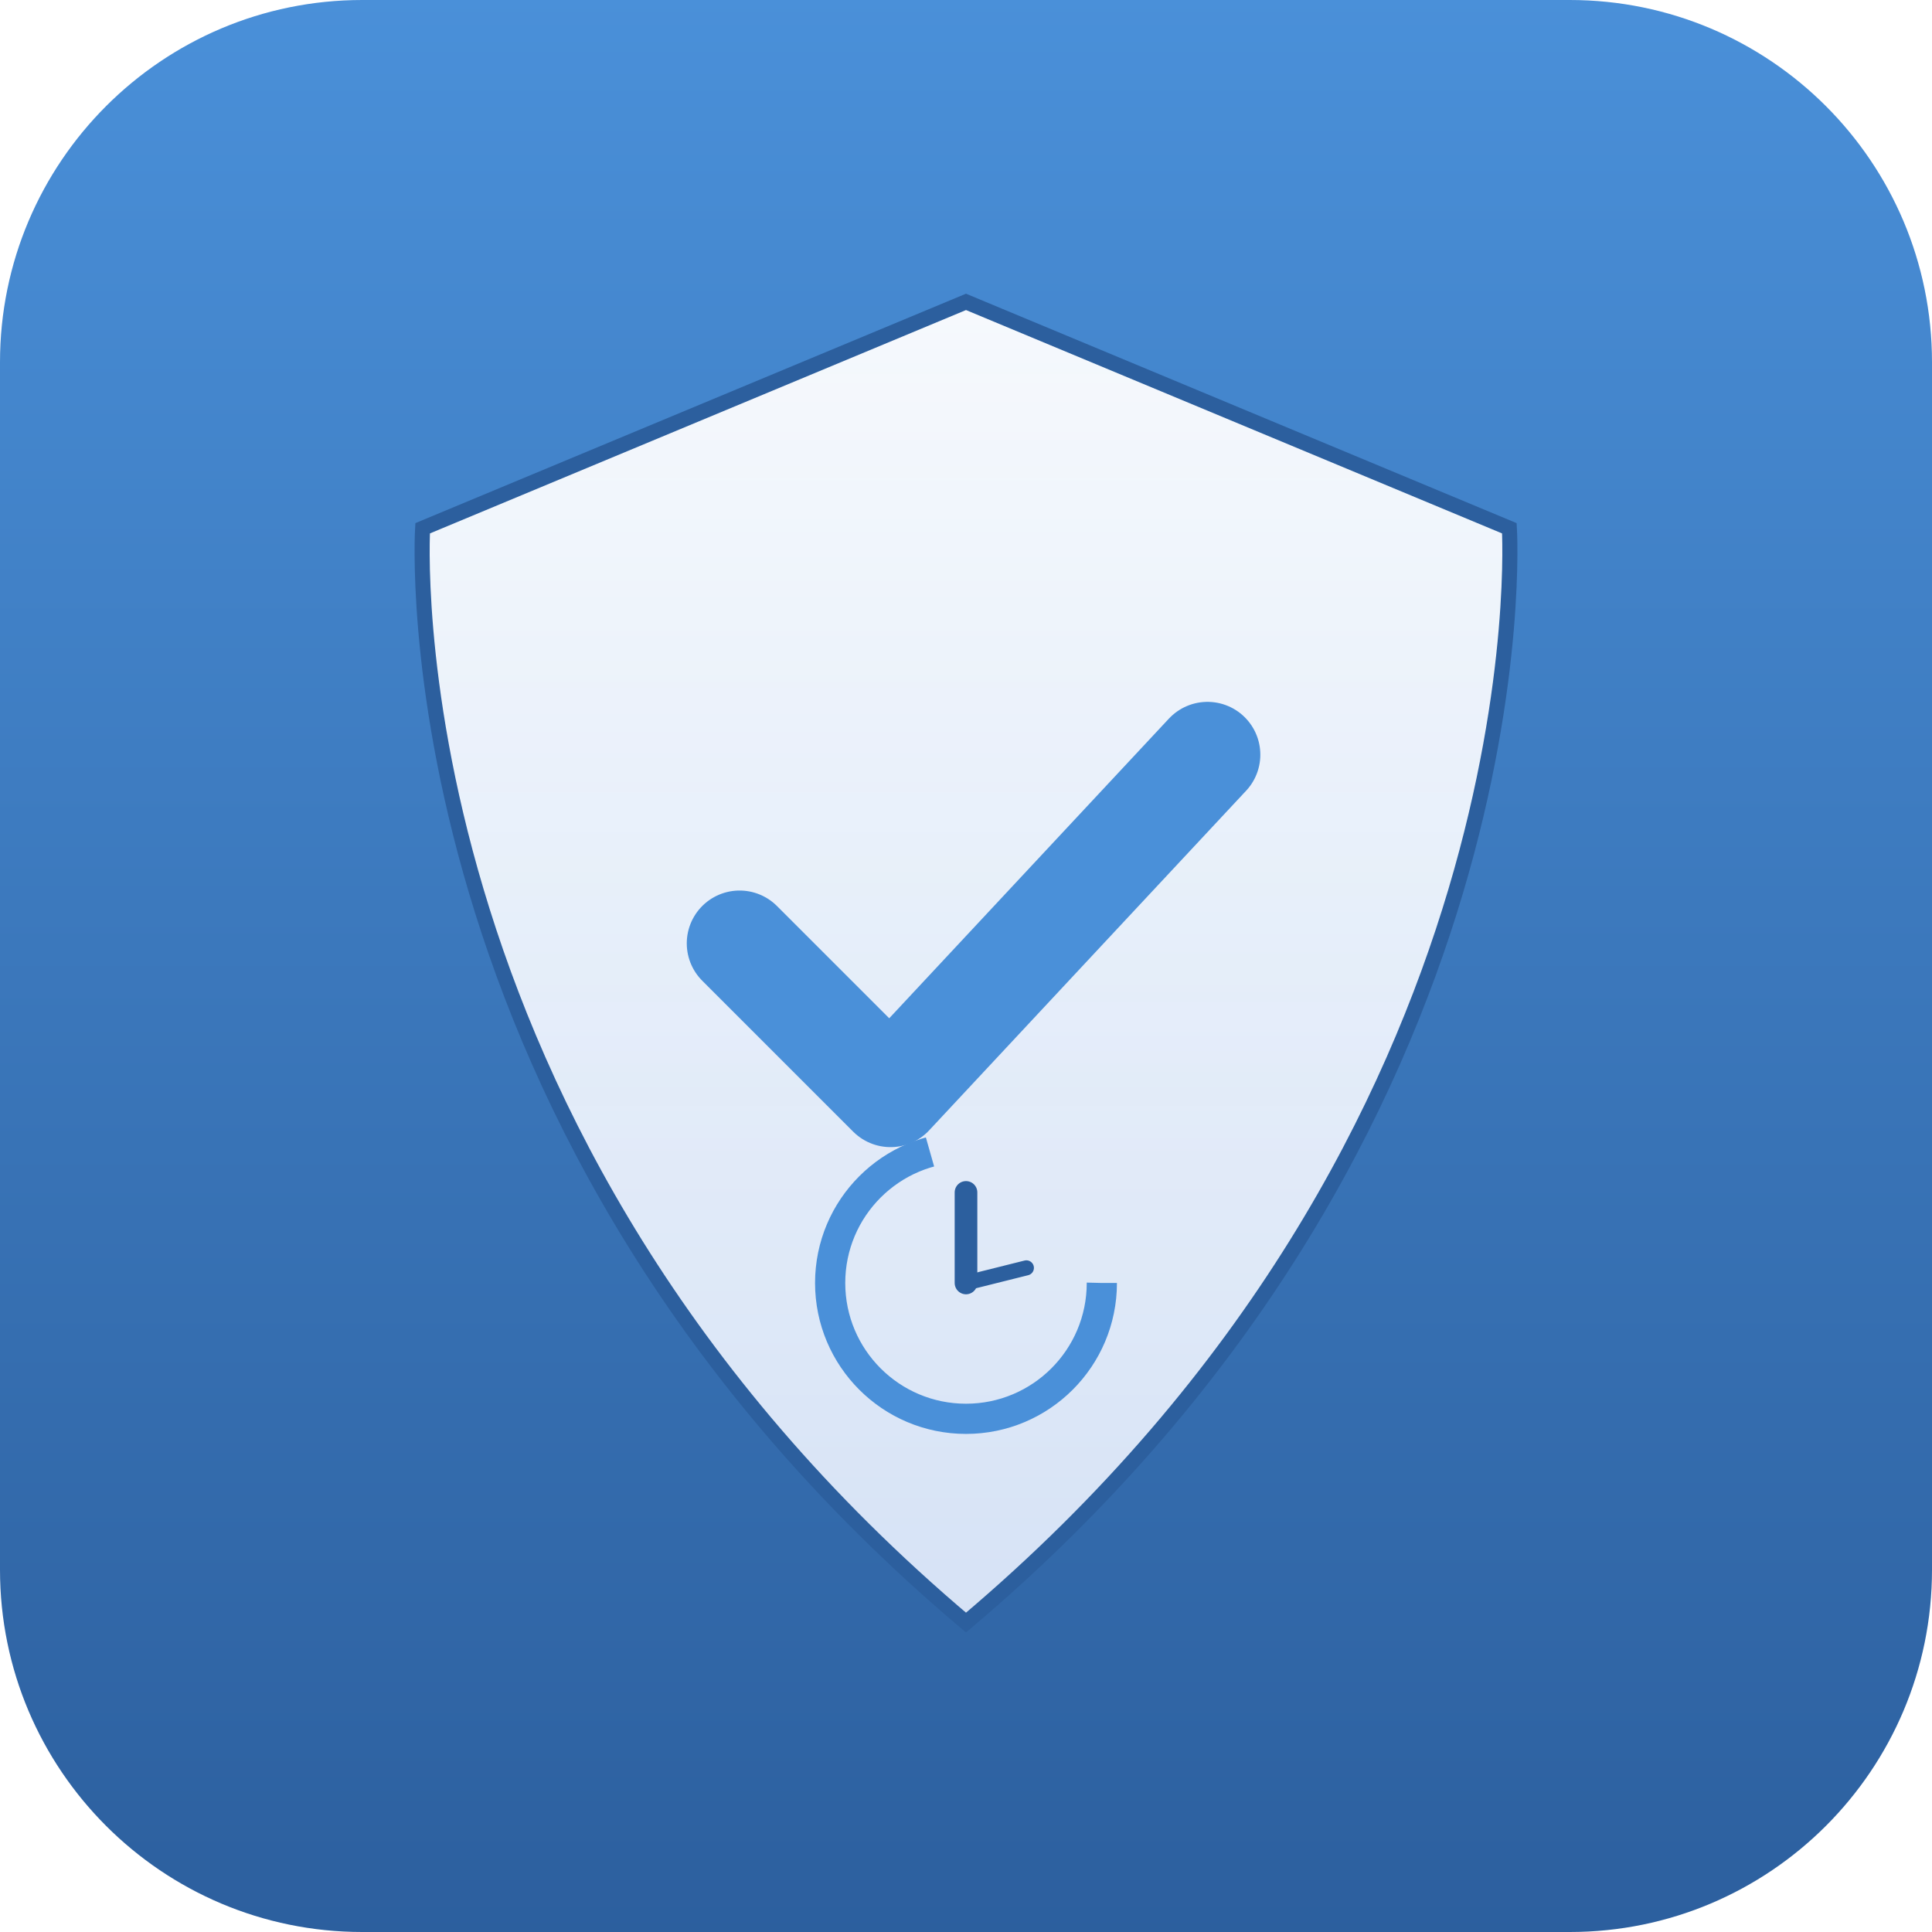
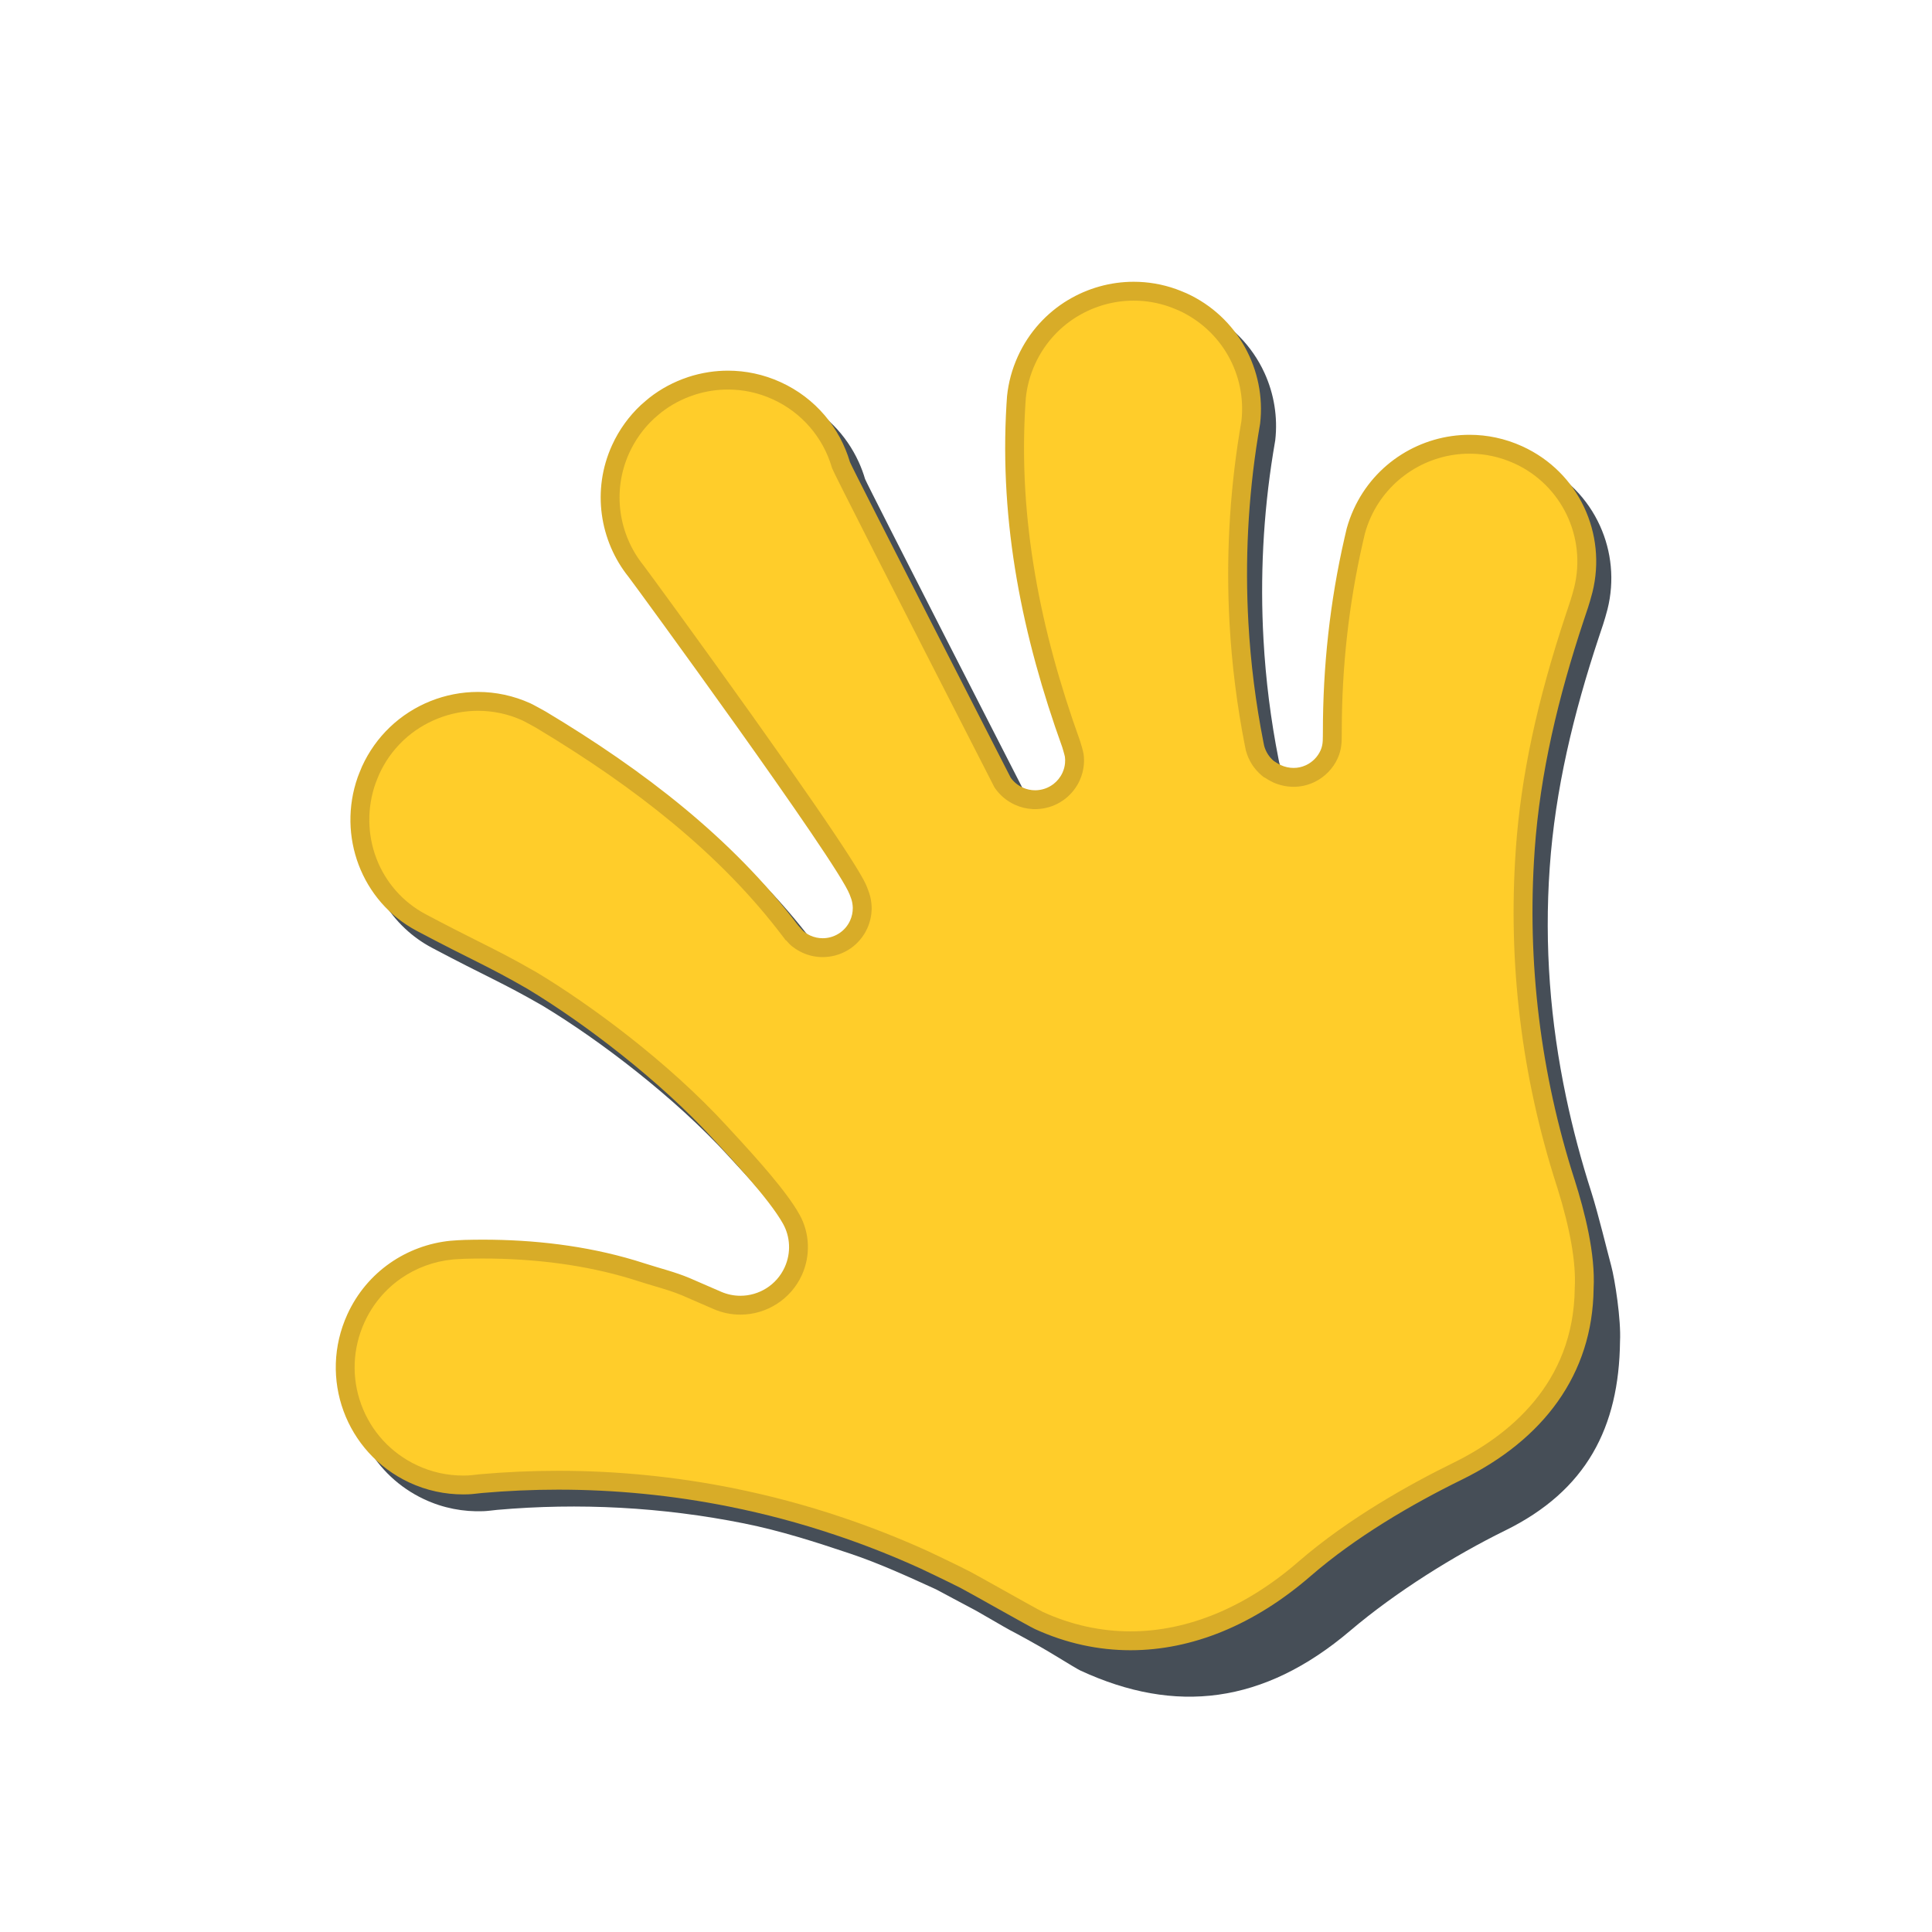
- <svg xmlns="http://www.w3.org/2000/svg" viewBox="0 0 512 512" width="512" height="512">
-   <defs>
-     <linearGradient id="bg" x1="0" y1="0" x2="0" y2="1">
-       <stop offset="0%" stop-color="#4A90D9" />
-       <stop offset="100%" stop-color="#2C5F9E" />
-     </linearGradient>
-     <linearGradient id="shield" x1="0" y1="0" x2="0" y2="1">
-       <stop offset="0%" stop-color="#FFFFFF" stop-opacity="0.95" />
-       <stop offset="100%" stop-color="#E8F0FE" stop-opacity="0.9" />
-     </linearGradient>
-   </defs>
-   <rect width="512" height="512" rx="96" ry="96" fill="url(#bg)" />
-   <path d="M256 80 L400 140 C400 140 410 300 256 430 C102 300 112 140 112 140 Z" fill="url(#shield)" stroke="#2C5F9E" stroke-width="4" />
-   <path d="M196 250 L236 290 L320 200" fill="none" stroke="#4A90D9" stroke-width="28" stroke-linecap="round" stroke-linejoin="round" />
-   <circle cx="256" cy="340" r="36" fill="none" stroke="#4A90D9" stroke-width="8" stroke-dasharray="160 67" />
-   <line x1="256" y1="340" x2="256" y2="316" stroke="#2C5F9E" stroke-width="6" stroke-linecap="round" />
-   <line x1="256" y1="340" x2="272" y2="336" stroke="#2C5F9E" stroke-width="4" stroke-linecap="round" />
+ <svg xmlns="http://www.w3.org/2000/svg" width="1024" height="1024" viewBox="0 0 1024 1024" fill="none">
+   <g>
+     <g>
+       <g transform="translate(177.966 149.342)">
+         <path d="M672.681 552.663C672.181 598.163 654.981 631.743 611.771 652.943C585.271 665.943 554.011 685.343 529.771 705.943C483.791 745.003 437.031 750.443 386.681 727.143C385.311 726.513 379.811 723.183 373.391 719.263C363.721 713.353 351.961 707.073 349.061 705.573C347.201 704.613 332.931 696.233 331.471 695.473C325.481 692.373 311.131 684.543 310.091 684.073C295.101 677.243 279.931 670.273 264.631 665.163C246.151 658.953 227.481 652.983 208.741 649.233C208.671 649.203 208.601 649.193 208.541 649.183C164.861 640.433 120.791 638.183 77.581 641.973C75.021 642.233 72.461 642.603 70.241 642.683C59.731 643.073 48.971 641.123 38.781 636.323C32.181 633.223 26.311 629.193 21.271 624.473C0.701 605.213 -6.209 574.393 6.131 547.313C16.451 524.673 37.691 510.593 60.781 508.283C63.231 508.033 65.911 507.973 68.221 507.843C97.951 507.023 129.101 509.843 158.671 518.703C159.431 518.923 163.151 520.103 164.281 520.453C172.061 522.963 179.791 524.813 187.461 528.023C187.461 528.023 201.871 534.263 204.471 535.413C217.271 540.813 232.131 535.083 237.931 522.353C241.151 515.263 240.921 507.443 237.901 500.923C237.641 500.363 237.361 499.813 237.061 499.273C229.671 486.033 209.071 464.153 199.951 454.243C199.951 454.243 199.941 454.213 199.941 454.213C171.801 423.573 132.461 393.363 101.551 374.733C79.871 362.243 72.381 359.663 42.941 344.043C37.651 341.233 32.901 337.813 28.731 333.883C9.671 316.043 2.681 288.063 11.621 262.593C11.621 262.593 13.061 258.773 13.911 256.903C17.561 248.883 22.601 241.913 28.601 236.173C28.601 236.173 28.601 236.153 28.601 236.153C47.951 217.623 77.391 211.693 103.251 223.473C104.841 224.203 111.171 227.743 111.331 227.833C163.151 258.893 210.051 294.933 244.921 340.973C244.941 340.983 246.771 343.143 247.551 343.933C248.321 344.713 250.021 345.833 251.491 346.503C253.901 347.603 256.461 348.053 258.931 347.913C258.981 347.913 259.101 347.903 259.101 347.903C264.771 347.543 270.071 344.143 272.591 338.613C273.571 336.443 274.031 334.183 274.031 331.943C274.021 331.883 274.011 331.793 274.031 331.723C273.981 330.163 273.731 328.643 273.251 327.173C273.201 326.983 272.521 325.153 272.401 324.863C269.411 316.763 243.161 278.773 216.271 240.923C216.011 240.563 215.751 240.203 215.491 239.833C195.691 211.993 175.661 184.373 164.411 168.973C159.011 161.583 155.641 157.003 155.271 156.543C139.921 137.443 135.581 110.463 146.441 86.623C150.201 78.353 155.451 71.203 161.701 65.353C162.771 64.343 166.261 61.433 166.291 61.433C172.381 56.673 179.251 53.013 186.531 50.593C186.541 50.583 186.571 50.573 186.591 50.563C190.231 49.353 193.971 48.463 197.801 47.873C210.291 45.983 223.441 47.583 235.791 53.213C251.191 60.223 262.661 72.293 269.161 86.553C269.161 86.553 269.171 86.563 269.171 86.563C270.501 89.483 271.631 92.493 272.531 95.573C273.581 98.553 357.721 262.823 357.721 262.823C359.261 265.033 361.441 266.873 364.081 268.083C364.331 268.193 364.581 268.303 364.831 268.403C367.001 269.263 369.271 269.613 371.461 269.493C371.481 269.503 372.051 269.463 372.331 269.423C375.021 269.153 377.581 268.193 379.781 266.653C379.801 266.643 380.231 266.333 380.441 266.183C382.411 264.643 384.071 262.633 385.181 260.193C385.941 258.513 386.391 256.753 386.531 255.013C386.641 253.983 386.591 252.623 386.461 251.773C386.321 250.923 385.111 246.853 385.101 246.833C364.011 188.203 351.661 128.323 355.491 64.983C355.491 64.853 355.781 60.853 355.791 60.653C356.511 53.533 358.401 46.393 361.531 39.513C367.401 26.623 376.821 16.473 388.101 9.673C388.101 9.673 388.121 9.683 388.121 9.683C404.901 -0.417 425.831 -3.057 445.321 3.863C445.341 3.853 445.341 3.853 445.351 3.873C445.351 3.873 445.381 3.863 445.381 3.863C447.221 4.523 449.061 5.253 450.871 6.083C466.261 13.093 477.761 25.173 484.271 39.443C489.291 50.463 491.351 62.783 489.941 75.093C489.551 77.333 489.171 79.573 488.821 81.813C483.521 114.783 481.891 147.893 483.711 180.593C484.891 202.023 487.581 223.293 491.721 244.233C491.761 244.543 492.081 245.993 492.081 245.993C492.931 249.083 494.691 251.913 497.211 254.023C497.211 254.023 497.221 254.023 497.221 254.023C497.341 254.123 499.681 255.633 500.871 256.173C502.301 256.823 503.781 257.263 505.261 257.493C508.281 257.953 511.321 257.543 514.031 256.303C514.211 256.243 514.371 256.153 514.521 256.073C517.691 254.513 520.371 251.883 521.941 248.423C523.521 244.913 523.081 241.773 523.201 238.583C523.191 204.373 526.841 169.833 534.691 135.643C535.061 134.013 535.431 132.383 535.831 130.753C536.771 127.343 537.991 123.943 539.511 120.603C554.951 86.703 594.961 71.763 628.861 87.203C644.231 94.203 655.621 106.193 662.051 120.373C668.211 133.923 669.831 149.473 666.061 164.593C664.341 171.203 663.101 174.483 661.491 179.353C647.901 220.303 638.321 260.373 635.441 301.283C635.431 301.383 635.431 301.483 635.421 301.583C632.501 343.083 635.751 383.513 644.081 423.113C647.661 440.153 652.181 457.043 657.551 473.793C661.201 485.303 666.019 505.284 668.001 512.563C669.983 519.842 673.291 541.323 672.681 552.663C672.681 552.663 672.681 552.663 672.681 552.663Z" fill="#464E57" transform="translate(7.996 8.942)" />
+         <path d="M416.248 715.316C399.693 715.316 383.38 711.708 367.762 704.592C365.985 703.782 353.941 697.036 345.147 692.11C337.506 687.83 330.907 684.134 328.788 683.033C322.782 679.928 308.387 673.075 307.176 672.524C292.129 665.668 276.668 659.576 261.224 654.42C242.846 648.245 223.925 643.186 204.995 639.387C204.799 639.333 204.601 639.29 204.399 639.257C174.368 633.252 143.611 630.207 112.981 630.207C99.418 630.207 85.682 630.808 72.154 631.993C71.25 632.082 70.402 632.178 69.567 632.273C67.927 632.46 66.378 632.635 65.06 632.685C64.251 632.715 63.438 632.731 62.626 632.731C53.269 632.731 44.285 630.735 35.922 626.801C20.904 619.736 9.505 607.316 3.826 591.829C-1.854 576.343 -1.191 559.495 5.692 544.389C14.841 524.312 34.229 510.469 56.289 508.262C57.87 508.098 59.598 508.021 61.269 507.945C62.015 507.912 62.744 507.879 63.443 507.84C66.638 507.752 69.856 507.708 73.009 507.708C101.707 507.708 128.365 511.335 152.242 518.489C152.85 518.669 155.301 519.441 156.83 519.923C156.83 519.923 157.788 520.224 157.788 520.224C160.278 521.027 162.809 521.776 165.256 522.501C170.549 524.068 175.549 525.548 180.532 527.636C180.623 527.675 194.903 533.853 197.449 534.982C201.342 536.627 205.359 537.442 209.473 537.442C221.503 537.442 232.498 530.369 237.486 519.424C241.521 510.568 241.128 500.257 236.436 491.842C229.313 479.07 210.806 459.034 200.863 448.27C200.863 448.27 199.194 446.461 199.194 446.461C199.194 446.461 198.631 445.836 198.631 445.836C167.687 412.13 126.947 382.213 99.137 365.455C86.378 358.098 78.446 354.12 68.404 349.083C61.014 345.377 52.639 341.177 40.29 334.623C27.208 327.68 17.102 316.208 11.834 302.322C6.611 288.555 6.434 273.279 11.332 259.302C11.733 258.237 12.842 255.354 13.469 253.978C16.78 246.709 21.354 240.25 27.064 234.779C27.064 234.779 27.738 234.133 27.738 234.133C39.203 223.485 54.68 217.395 70.35 217.395C79.29 217.395 87.983 219.29 96.186 223.027C97.393 223.578 102.987 226.68 103.855 227.173C163.048 262.657 205.048 298.204 235.947 338.993C235.947 338.993 236.683 339.963 236.683 339.963C236.683 339.963 236.838 340.038 236.838 340.038C237.663 340.99 238.46 341.895 238.989 342.433C240.394 343.864 242.733 345.282 244.427 346.054C247.167 347.302 250.073 347.936 253.065 347.936C253.453 347.936 253.839 347.924 254.225 347.903C254.225 347.903 254.431 347.895 254.431 347.895C262.152 347.4 268.939 342.723 272.144 335.689C273.371 332.996 274.006 330.141 274.035 327.197C274.035 327.197 274.051 327.113 274.051 327.113C274.051 327.113 274.033 326.527 274.033 326.527C273.967 324.493 273.632 322.526 273.036 320.68C272.979 320.496 272.867 320.17 272.115 318.16C265.46 300.165 155.199 149.676 154.177 148.406C139.349 129.963 136.214 105.17 145.995 83.701C149.405 76.217 154.158 69.59 160.122 64.004C160.958 63.217 163.847 60.799 164.371 60.373C164.371 60.373 164.372 60.373 164.372 60.373C170.018 55.968 176.325 52.593 183.115 50.342C183.115 50.342 184.481 49.889 184.481 49.889C187.42 48.987 190.471 48.291 193.572 47.814C196.633 47.352 199.764 47.117 202.865 47.117C211.811 47.117 220.513 49.015 228.73 52.759C245.226 60.275 257.623 74.572 262.743 91.984C262.743 91.984 262.78 92.11 262.78 92.11C262.78 92.11 262.823 92.233 262.823 92.233C263.871 95.212 322.932 210.623 348.276 260.104C348.276 260.104 348.433 260.411 348.433 260.411C348.433 260.411 348.631 260.693 348.631 260.693C350.727 263.686 353.628 266.084 357.019 267.629C359.769 268.882 362.675 269.518 365.655 269.518C365.977 269.518 366.297 269.511 366.617 269.496C367.048 269.483 367.64 269.421 367.867 269.396C371.366 269.037 374.739 267.784 377.625 265.769C377.77 265.671 377.919 265.563 378.086 265.443C378.086 265.443 378.436 265.192 378.436 265.192C378.436 265.192 378.527 265.121 378.527 265.121C381.235 263.007 383.324 260.363 384.736 257.264C385.731 255.081 386.332 252.789 386.521 250.454C386.657 249.045 386.612 247.303 386.407 245.997C386.219 244.803 384.989 240.618 384.779 240.041C384.779 240.041 384.816 240.14 384.816 240.14C361.66 175.78 352.068 116.949 355.493 60.284C355.493 60.284 355.507 60.013 355.507 60.013C355.537 59.535 355.62 58.363 355.686 57.417C355.726 56.847 355.76 56.351 355.778 56.084C356.473 49.357 358.26 42.796 361.091 36.582C366.209 25.35 374.393 16.008 384.8 9.506C384.8 9.506 385.706 8.968 385.706 8.968C395.453 3.101 406.601 0 417.944 0C424.953 0 431.865 1.182 438.494 3.514C438.494 3.514 438.613 3.559 438.613 3.559C439.6 3.926 442.456 5.017 443.81 5.633C468.49 16.879 483.019 42.487 479.997 69.388C479.615 71.608 479.233 73.83 478.891 76.049C473.606 108.924 471.866 142.519 473.726 175.869C474.909 197.31 477.627 218.925 481.804 240.112C481.844 240.35 481.941 240.859 482.206 242.065C482.206 242.065 482.233 242.19 482.233 242.19C482.233 242.19 482.268 242.314 482.268 242.314C483.405 246.469 485.734 250.113 489.003 252.851C489.003 252.851 489.493 253.261 489.493 253.261C489.493 253.261 489.773 253.394 489.773 253.394C490.788 254.064 492.635 255.193 493.801 255.724C496.643 257.019 499.63 257.675 502.682 257.675C505.59 257.675 508.39 257.079 511.004 255.903C511.206 255.819 511.403 255.727 511.593 255.633C511.593 255.633 511.746 255.56 511.746 255.56C516.046 253.437 519.51 249.863 521.5 245.497C523.189 241.735 523.186 238.353 523.183 235.635C523.183 235.01 523.181 234.387 523.204 233.762C523.204 233.762 523.207 233.578 523.207 233.578C523.196 198.932 527.019 164.675 534.568 131.758C534.932 130.172 535.296 128.586 535.676 127.008C536.562 123.813 537.704 120.674 539.069 117.677C549.188 95.466 571.51 81.114 595.935 81.114C604.882 81.114 613.583 83.011 621.795 86.753C648.994 99.146 663.469 129.269 656.215 158.379C654.904 163.438 653.881 166.458 652.697 169.955C652.392 170.857 652.078 171.783 651.749 172.774C636.489 218.778 628.135 257.913 625.457 295.933C625.457 295.933 625.439 296.289 625.439 296.289C621.25 355.849 628.431 415.065 646.782 472.293C646.782 472.293 647.445 474.361 647.445 474.361C654.324 496.556 657.436 514.728 656.698 528.397C656.698 528.397 656.691 528.612 656.691 528.612C656.229 570.654 633.02 604.142 589.574 625.455C567.035 636.511 534.673 654.458 508.499 677.167C479.733 702.124 447.833 715.316 416.248 715.316C416.248 715.316 416.248 715.316 416.248 715.316Z" fill="#FFCD2A" transform="translate(4.988 5)" />
+         <path d="M422.932 3.05176e-05C410.619 3.05176e-05 398.56 3.397 388.115 9.684C388.115 9.684 388.099 9.677 388.099 9.677C376.817 16.469 367.398 26.627 361.53 39.509C358.394 46.39 356.51 53.535 355.784 60.654C355.774 60.854 355.486 64.857 355.491 64.982C351.661 128.325 364.003 188.199 385.099 246.833C385.109 246.857 386.321 250.918 386.455 251.772C386.59 252.627 386.633 253.979 386.529 255.016C386.391 256.754 385.939 258.513 385.174 260.191C384.062 262.631 382.409 264.642 380.439 266.18C380.228 266.329 379.797 266.645 379.773 266.654C377.578 268.192 375.013 269.151 372.33 269.423C372.07 269.456 371.561 269.498 371.471 269.498C371.463 269.498 371.459 269.497 371.457 269.497C371.187 269.511 370.915 269.518 370.643 269.518C368.447 269.518 366.206 269.048 364.08 268.079C361.436 266.875 359.261 265.033 357.714 262.825C357.714 262.825 273.577 98.555 272.528 95.574C267.198 77.446 254.333 61.658 235.791 53.209C226.714 49.073 217.209 47.116 207.853 47.116C204.474 47.116 201.112 47.372 197.8 47.872C193.971 48.46 190.227 49.354 186.587 50.561C186.563 50.57 186.538 50.579 186.53 50.596C179.249 53.01 172.381 56.675 166.285 61.43C166.286 61.429 166.286 61.428 166.286 61.428C166.273 61.428 162.774 64.336 161.692 65.355C155.444 71.207 150.202 78.356 146.433 86.627C135.576 110.458 139.913 137.44 155.268 156.539C157.447 159.248 266.12 307.876 272.401 324.861C272.512 325.157 273.195 326.983 273.252 327.172C273.73 328.639 273.977 330.164 274.025 331.721C274.011 331.796 274.014 331.879 274.024 331.945C274.03 334.179 273.571 336.446 272.582 338.616C270.065 344.141 264.77 347.542 259.098 347.905C259.098 347.905 258.973 347.909 258.932 347.911C258.64 347.927 258.347 347.936 258.054 347.936C255.853 347.936 253.611 347.472 251.488 346.504C250.014 345.833 248.318 344.717 247.544 343.93C246.771 343.142 244.937 340.981 244.921 340.974C210.043 294.933 163.146 258.896 111.331 227.836C111.169 227.742 104.841 224.204 103.248 223.478C94.186 219.349 84.687 217.395 75.337 217.395C57.999 217.395 41.172 224.115 28.6 236.152C28.6 236.152 28.593 236.168 28.593 236.168C22.599 241.911 17.559 248.887 13.907 256.904C13.057 258.768 11.62 262.596 11.62 262.596C0.715 293.629 13.493 328.414 42.934 344.04C72.377 359.665 79.865 362.238 101.545 374.736C132.456 393.365 171.8 423.569 199.936 454.217C199.936 454.217 199.945 454.242 199.945 454.242C209.063 464.148 229.671 486.033 237.056 499.277C240.86 506.097 241.43 514.656 237.924 522.351C233.6 531.839 224.248 537.442 214.461 537.442C211.119 537.442 207.724 536.788 204.464 535.412C201.868 534.26 187.452 528.024 187.452 528.024C179.786 524.812 172.058 522.962 164.274 520.454C163.145 520.1 159.422 518.924 158.665 518.699C132.324 510.807 104.725 507.708 77.995 507.708C74.724 507.708 71.462 507.754 68.222 507.844C65.907 507.975 63.229 508.032 60.78 508.287C37.685 510.597 16.448 524.673 6.131 547.316C-9.235 581.038 5.25 620.551 38.782 636.326C48.125 640.722 57.942 642.73 67.614 642.73C68.489 642.73 69.364 642.713 70.236 642.681C72.456 642.598 75.013 642.228 77.578 641.974C90.974 640.8 104.447 640.206 117.97 640.206C148.068 640.207 178.395 643.149 208.536 649.186C208.595 649.192 208.67 649.206 208.738 649.237C227.476 652.986 246.151 657.954 264.628 664.163C279.923 669.27 295.092 675.239 310.092 682.074C311.125 682.545 325.475 689.37 331.471 692.47C336.287 694.972 367.254 712.582 370.677 714.142C387.124 721.636 404.133 725.316 421.236 725.316C453.887 725.316 486.859 711.889 516.764 685.943C540.509 665.342 570.264 647.944 596.764 634.944C639.972 613.747 666.178 579.167 666.678 533.667C667.678 515.167 661.977 492.902 656.549 475.774C656.549 475.774 656.532 475.766 656.532 475.766C638.676 420.083 631.238 360.94 635.419 301.585C635.424 301.485 635.429 301.384 635.433 301.284C638.314 260.372 647.899 220.299 661.483 179.349C663.096 174.486 664.34 171.204 666.055 164.588C673.764 133.653 658.907 100.895 628.857 87.203C619.786 83.07 610.281 81.113 600.923 81.113C575.309 81.114 550.819 95.776 539.507 120.604C537.985 123.943 536.765 127.338 535.823 130.756C535.432 132.379 535.057 134.009 534.682 135.64C526.841 169.831 523.184 204.373 523.195 238.58C523.079 241.77 523.517 244.908 521.938 248.424C520.363 251.881 517.69 254.512 514.521 256.076C514.365 256.148 514.203 256.238 514.029 256.303C512.043 257.211 509.877 257.675 507.67 257.675C505.394 257.675 503.074 257.182 500.863 256.174C499.677 255.634 497.34 254.122 497.219 254.026C497.219 254.026 497.202 254.018 497.202 254.018C494.684 251.909 492.923 249.081 492.078 245.993C492.078 245.993 491.759 244.538 491.714 244.231C487.582 223.293 484.889 202.027 483.705 180.591C481.882 147.892 483.519 114.784 488.821 81.811C489.166 79.573 489.552 77.333 489.937 75.094C493.175 46.83 478.141 18.509 450.87 6.083C449.057 5.256 445.349 3.874 445.349 3.874C445.343 3.858 445.341 3.853 445.334 3.853C445.33 3.853 445.324 3.854 445.314 3.858C437.958 1.248 430.399 0 422.932 0C422.932 0 422.932 3.05176e-05 422.932 3.05176e-05ZM422.932 10C429.351 10 435.683 11.079 441.758 13.207C441.758 13.207 441.854 13.243 441.854 13.243C443.163 13.731 445.642 14.689 446.724 15.183C469.387 25.509 482.746 48.993 480.033 73.686C479.664 75.824 479.286 78.03 478.941 80.264C473.599 113.512 471.842 147.455 473.721 181.142C474.915 202.792 477.658 224.614 481.871 246.004C481.93 246.336 482.044 246.926 482.31 248.137C482.31 248.137 482.365 248.387 482.365 248.387C482.365 248.387 482.433 248.634 482.433 248.634C483.841 253.776 486.727 258.289 490.781 261.684C490.781 261.684 491.795 262.527 491.795 262.527C491.795 262.527 492.338 262.782 492.338 262.782C493.619 263.612 495.432 264.688 496.716 265.274C500.213 266.867 503.898 267.675 507.67 267.675C511.26 267.675 514.721 266.943 517.96 265.5C518.316 265.351 518.598 265.214 518.781 265.124C518.781 265.124 518.836 265.098 518.836 265.098C518.836 265.098 518.948 265.043 518.948 265.043C524.279 262.411 528.573 257.981 531.038 252.57C531.038 252.57 531.049 252.545 531.049 252.545C531.049 252.545 531.06 252.521 531.06 252.521C533.179 247.804 533.175 243.658 533.172 240.631C533.171 240.021 533.17 239.445 533.189 238.944C533.189 238.944 533.196 238.761 533.196 238.761C533.196 238.761 533.195 238.577 533.195 238.577C533.184 204.309 536.964 170.428 544.429 137.877C544.782 136.336 545.137 134.795 545.505 133.262C546.318 130.347 547.361 127.484 548.607 124.75C557.916 104.317 578.452 91.114 600.925 91.113C609.151 91.113 617.154 92.859 624.71 96.303C649.703 107.691 663.011 135.369 656.362 162.129C655.09 167.029 654.097 169.962 652.948 173.356C652.64 174.266 652.323 175.2 651.992 176.201C636.596 222.614 628.165 262.137 625.458 300.582C625.458 300.582 625.451 300.692 625.451 300.692L625.445 300.803C625.445 300.803 625.436 300.999 625.436 300.999C621.212 361.175 628.47 421.004 647.009 478.819C647.009 478.819 647.494 480.316 647.494 480.316C654.311 502.181 657.406 519.942 656.693 533.127C656.693 533.127 656.681 533.342 656.681 533.342C656.681 533.342 656.679 533.557 656.679 533.557C656.123 584.127 621.395 611.722 592.36 625.966C569.555 637.153 536.79 655.33 510.211 678.39C482.367 702.547 451.599 715.316 421.236 715.316C405.401 715.316 389.786 711.859 374.844 705.051C372.969 704.169 360.692 697.292 352.568 692.742C344.895 688.444 338.269 684.733 336.064 683.587C329.877 680.388 315.507 673.552 314.238 672.974C299.033 666.046 283.407 659.89 267.813 654.683C249.274 648.454 230.199 643.351 211.114 639.514C210.844 639.446 210.572 639.388 210.297 639.34C179.968 633.28 148.904 630.207 117.97 630.206C104.263 630.206 90.38 630.814 76.705 632.012C76.705 632.012 76.65 632.017 76.65 632.017C76.65 632.017 76.595 632.022 76.595 632.022C75.724 632.109 74.853 632.207 73.995 632.305C72.451 632.48 70.992 632.646 69.862 632.688C69.115 632.716 68.359 632.73 67.614 632.73C58.998 632.73 50.73 630.896 43.038 627.277C29.219 620.775 18.732 609.351 13.508 595.107C8.284 580.864 8.896 565.364 15.231 551.462C19.467 542.166 26.095 534.18 34.397 528.37C42.462 522.726 51.93 519.222 61.815 518.233C63.231 518.086 64.885 518.012 66.485 517.94C67.224 517.907 67.947 517.874 68.641 517.836C71.765 517.75 74.911 517.708 77.995 517.708C106.209 517.708 132.385 521.264 155.821 528.286C156.332 528.438 158.953 529.263 160.213 529.66C160.213 529.66 161.245 529.984 161.245 529.984C163.814 530.812 166.361 531.565 168.824 532.294C173.962 533.816 178.818 535.253 183.532 537.224C184.468 537.629 197.96 543.466 200.41 544.553C200.41 544.553 200.492 544.589 200.492 544.589C200.492 544.589 200.576 544.625 200.576 544.625C205.004 546.494 209.676 547.442 214.461 547.442C228.445 547.442 241.226 539.22 247.024 526.497C251.715 516.201 251.254 504.204 245.79 494.407C238.952 482.145 223.488 464.996 209.53 449.884C209.237 449.566 208.951 449.256 208.672 448.955C208.672 448.955 208.667 448.941 208.667 448.941C208.667 448.941 207.303 447.455 207.303 447.455C176 413.359 134.814 383.11 106.706 366.172C106.706 366.172 106.623 366.122 106.623 366.122C106.623 366.122 106.539 366.073 106.539 366.073C93.737 358.692 85.747 354.686 75.631 349.612C68.266 345.919 59.918 341.732 47.622 335.207C35.612 328.832 26.334 318.3 21.497 305.549C16.698 292.898 16.53 278.86 21.021 266.007C21.542 264.625 22.506 262.149 23.007 261.05C26.054 254.361 30.261 248.419 35.511 243.389C35.511 243.389 35.999 242.918 35.999 242.918C46.561 233.044 60.859 227.395 75.337 227.395C83.558 227.395 91.554 229.138 99.092 232.573C100.087 233.036 104.843 235.657 106.297 236.478C133.982 253.079 157.472 269.44 178.106 286.495C201.501 305.831 220.749 325.626 236.95 347.012C236.95 347.012 238.443 348.984 238.443 348.984C238.443 348.984 238.764 349.134 238.764 349.134C239.42 349.882 239.969 350.487 240.41 350.937C242.389 352.951 245.288 354.668 247.341 355.604C250.736 357.151 254.341 357.936 258.054 357.936C258.495 357.936 258.941 357.924 259.381 357.901C259.381 357.901 259.456 357.898 259.456 357.898L259.597 357.894C259.597 357.894 259.738 357.884 259.738 357.884C269.303 357.271 277.712 351.477 281.681 342.763C283.134 339.575 283.918 336.201 284.014 332.722C284.014 332.722 284.054 332.514 284.054 332.514L284.023 331.516L284.022 331.114C284.022 331.114 284.005 331.007 284.005 331.007C283.897 328.645 283.491 326.35 282.794 324.18C282.707 323.898 282.545 323.43 281.78 321.393C280.571 318.123 277.36 309.437 220.441 229.544C192.087 189.746 164.335 151.856 163.062 150.273C156.535 142.155 152.34 132.382 150.93 122.01C149.482 111.362 151.074 100.561 155.533 90.773C158.671 83.887 163.043 77.791 168.548 72.634C169.179 72.041 171.725 69.898 172.468 69.289C177.655 65.25 183.445 62.154 189.676 60.088C189.676 60.088 190.998 59.65 190.998 59.65C193.686 58.829 196.476 58.193 199.293 57.76C202.121 57.333 205.001 57.116 207.852 57.116C216.078 57.116 224.083 58.863 231.645 62.309C246.819 69.223 258.224 82.375 262.934 98.395C262.934 98.395 263.008 98.645 263.008 98.645C263.008 98.645 263.094 98.891 263.094 98.891C263.939 101.293 292.779 157.982 348.814 267.383C348.814 267.383 349.128 267.997 349.128 267.997C349.128 267.997 349.524 268.562 349.524 268.562C352.132 272.285 355.731 275.265 359.933 277.179C362.916 278.539 366.051 279.311 369.27 279.481C369.27 279.481 369.305 279.498 369.305 279.498C369.305 279.498 369.609 279.498 369.609 279.498C369.953 279.511 370.298 279.518 370.643 279.518C371.03 279.518 371.42 279.509 371.807 279.491C372.438 279.47 373.121 279.398 373.422 279.364C377.741 278.912 381.903 277.36 385.468 274.874C385.659 274.744 385.833 274.618 385.998 274.499C385.998 274.499 386.219 274.34 386.219 274.34L386.409 274.205C386.409 274.205 386.592 274.062 386.592 274.062C389.893 271.485 392.55 268.122 394.274 264.338C395.503 261.64 396.248 258.803 396.489 255.904C396.661 254.089 396.602 251.922 396.334 250.219C396.085 248.634 394.865 244.511 394.506 243.448C394.506 243.448 394.509 243.447 394.509 243.447C383.427 212.646 375.671 184.029 370.801 155.964C365.415 124.931 363.672 95.368 365.473 65.586C365.473 65.586 365.503 65.078 365.503 65.078C365.503 65.078 365.503 65.064 365.503 65.064C365.54 64.497 365.61 63.512 365.666 62.708C365.699 62.234 365.728 61.811 365.747 61.521C366.392 55.36 368.035 49.35 370.63 43.655C375.288 33.43 382.708 24.908 392.136 18.936C392.136 18.936 393.272 18.252 393.272 18.252C402.241 12.854 412.497 10 422.932 10C422.932 10 422.932 10 422.932 10Z" fill="#D8AC28" />
+       </g>
+     </g>
+   </g>
</svg>
